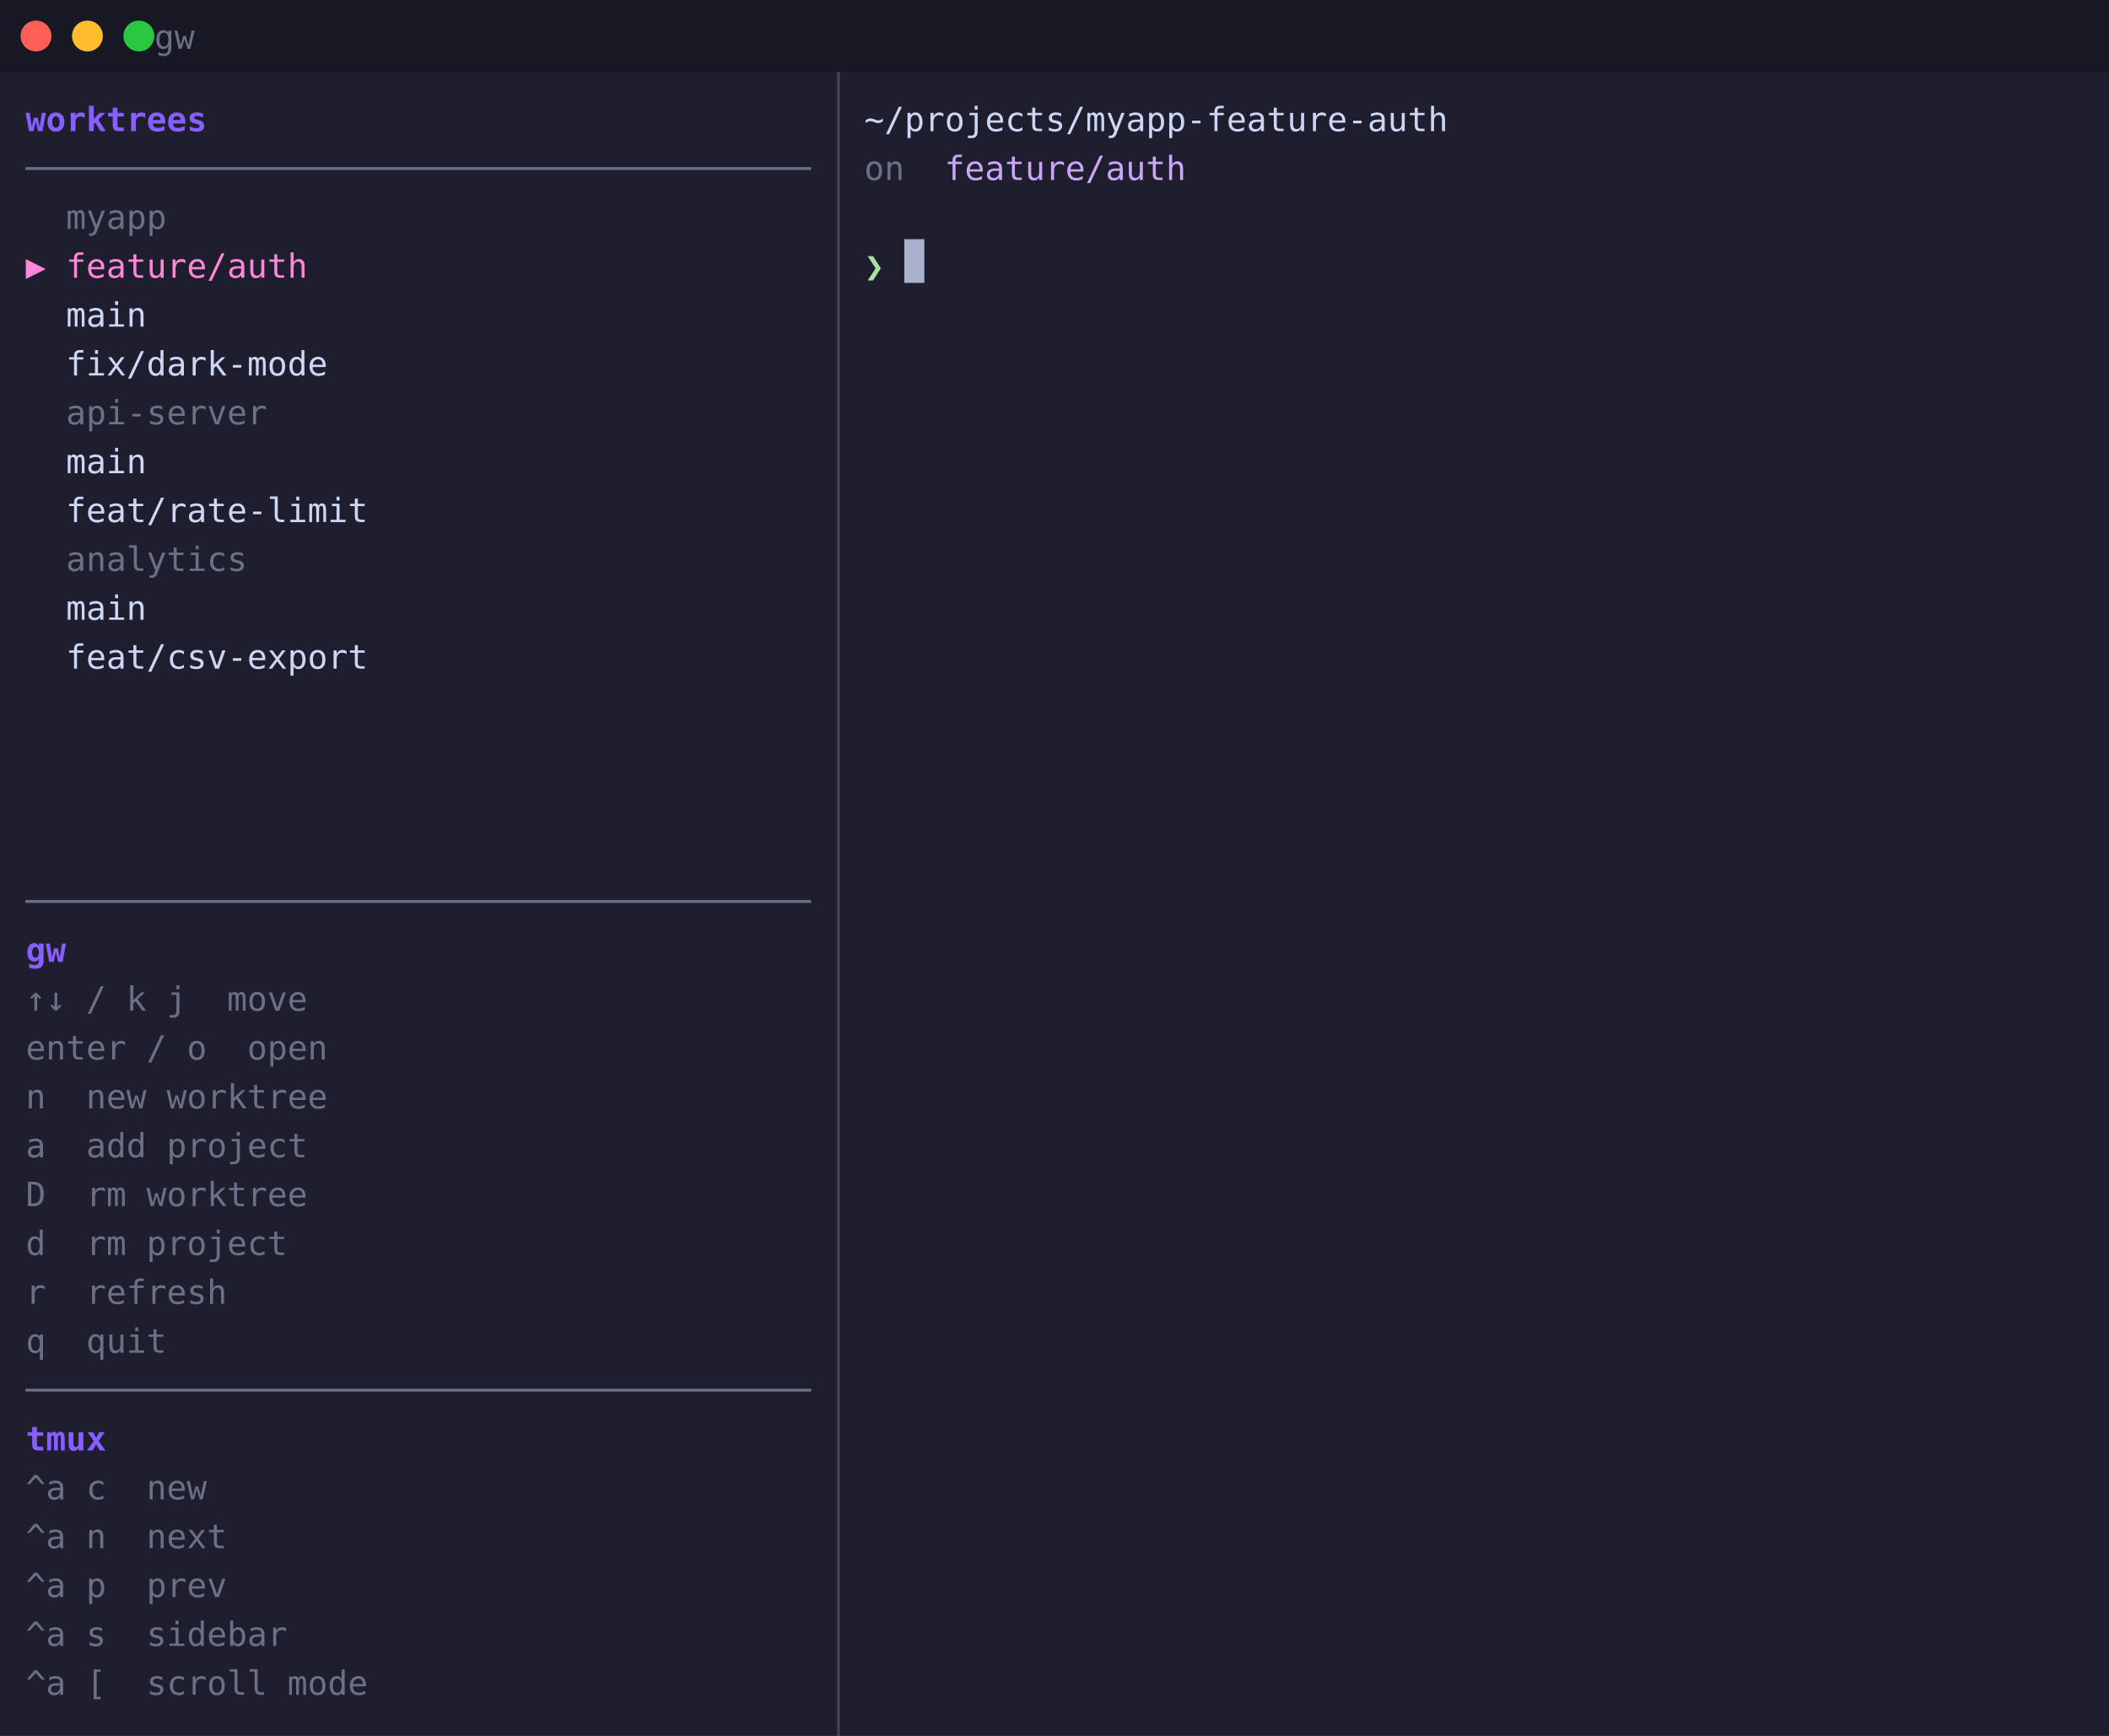
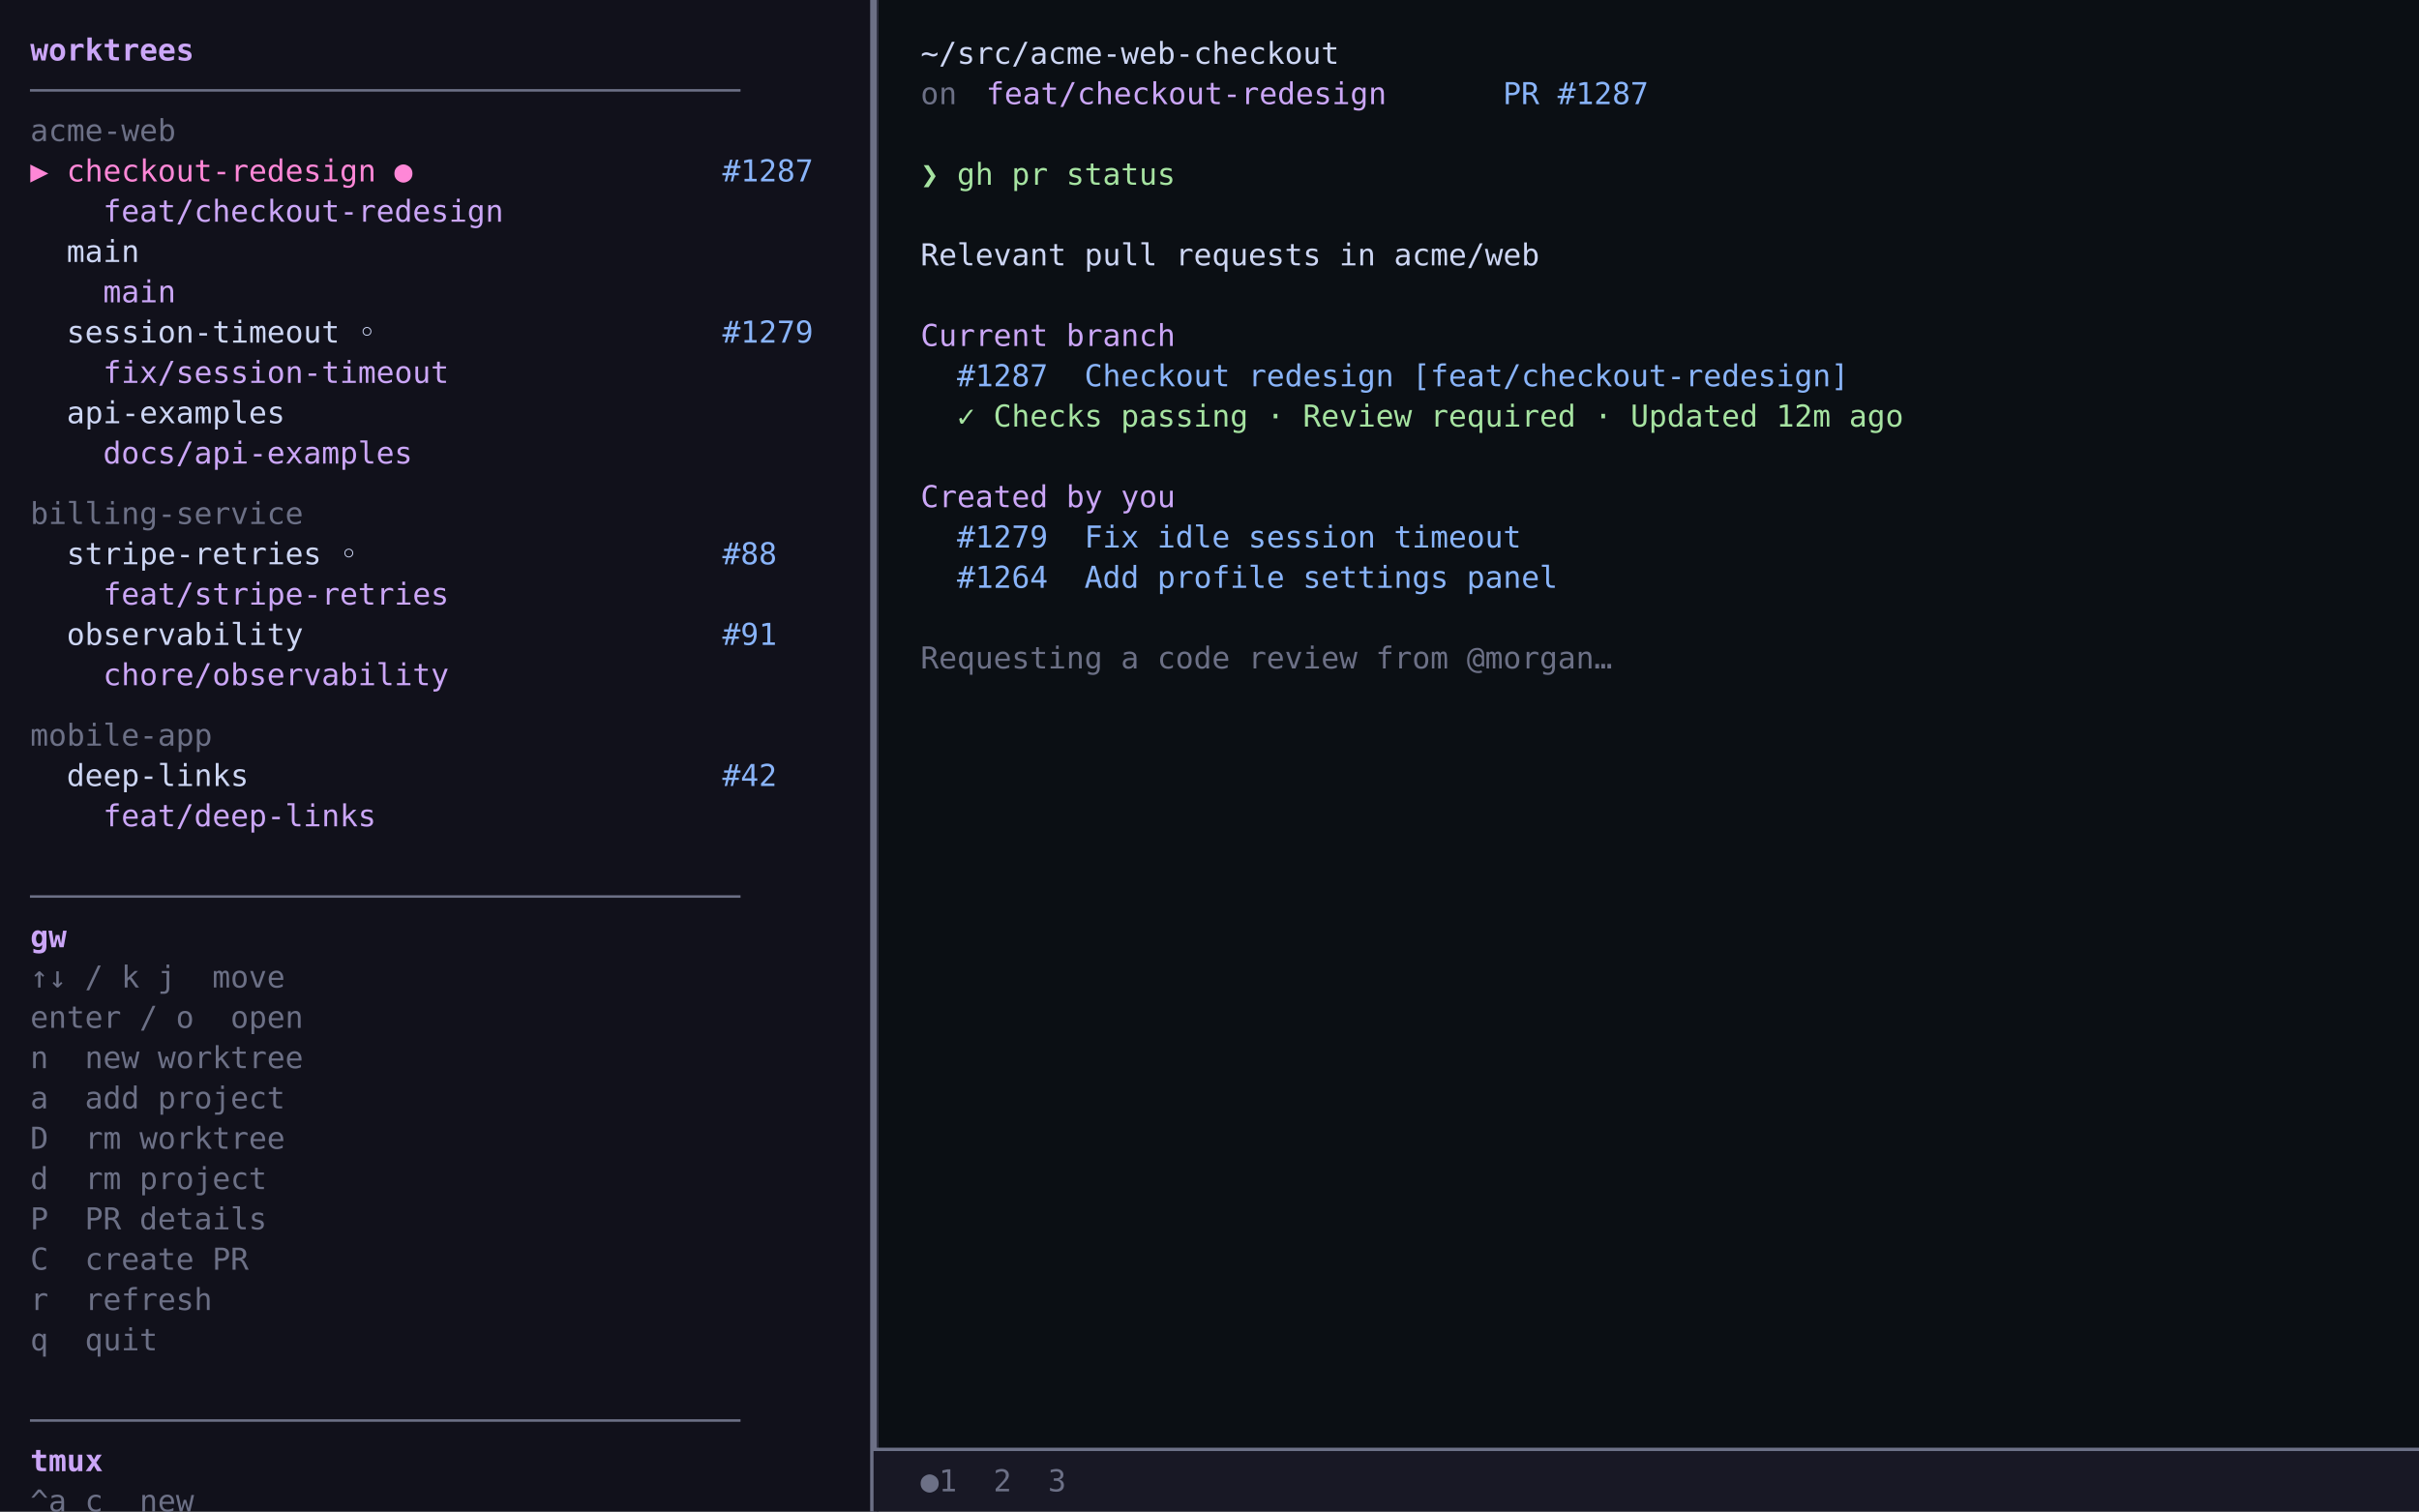
- <svg xmlns="http://www.w3.org/2000/svg" width="820" height="675" viewBox="0 0 820 675">
+ <svg xmlns="http://www.w3.org/2000/svg" width="1440" height="900" viewBox="0 0 1440 900">
  <defs>
-     <style>text { dominant-baseline: auto; }</style>
+     <style>text{dominant-baseline:auto}</style>
  </defs>
-   <rect x="0" y="0" width="820" height="675" fill="#1e1e2e" />
-   <rect x="0" y="0" width="820" height="28" fill="#181825" />
-   <circle cx="14" cy="14" r="6" fill="#ff5f57" />
-   <circle cx="34" cy="14" r="6" fill="#febc2e" />
-   <circle cx="54" cy="14" r="6" fill="#28c840" />
-   <text x="60" y="19" font-family="ui-monospace,SFMono-Regular,Menlo,Consolas,monospace" font-size="13" font-weight="normal" fill="#6c7086" xml:space="preserve">gw</text>
-   <line x1="326" y1="28" x2="326" y2="675" stroke="#45475a" stroke-width="1" />
-   <text x="10" y="51" font-family="ui-monospace,SFMono-Regular,Menlo,Consolas,monospace" font-size="13" font-weight="bold" fill="#875fff" xml:space="preserve">worktrees</text>
-   <text x="10" y="70" font-family="ui-monospace,SFMono-Regular,Menlo,Consolas,monospace" font-size="13" font-weight="normal" fill="#6c7086" xml:space="preserve">───────────────────────────────────────</text>
-   <text x="10" y="89" font-family="ui-monospace,SFMono-Regular,Menlo,Consolas,monospace" font-size="13" font-weight="normal" fill="#6c7086" xml:space="preserve">  myapp</text>
-   <text x="10" y="108" font-family="ui-monospace,SFMono-Regular,Menlo,Consolas,monospace" font-size="13" font-weight="normal" fill="#ff87d7" xml:space="preserve">▶ feature/auth</text>
-   <text x="10" y="127" font-family="ui-monospace,SFMono-Regular,Menlo,Consolas,monospace" font-size="13" font-weight="normal" fill="#cdd6f4" xml:space="preserve">  main</text>
-   <text x="10" y="146" font-family="ui-monospace,SFMono-Regular,Menlo,Consolas,monospace" font-size="13" font-weight="normal" fill="#cdd6f4" xml:space="preserve">  fix/dark-mode</text>
-   <text x="10" y="165" font-family="ui-monospace,SFMono-Regular,Menlo,Consolas,monospace" font-size="13" font-weight="normal" fill="#6c7086" xml:space="preserve">  api-server</text>
-   <text x="10" y="184" font-family="ui-monospace,SFMono-Regular,Menlo,Consolas,monospace" font-size="13" font-weight="normal" fill="#cdd6f4" xml:space="preserve">  main</text>
-   <text x="10" y="203" font-family="ui-monospace,SFMono-Regular,Menlo,Consolas,monospace" font-size="13" font-weight="normal" fill="#cdd6f4" xml:space="preserve">  feat/rate-limit</text>
-   <text x="10" y="222" font-family="ui-monospace,SFMono-Regular,Menlo,Consolas,monospace" font-size="13" font-weight="normal" fill="#6c7086" xml:space="preserve">  analytics</text>
-   <text x="10" y="241" font-family="ui-monospace,SFMono-Regular,Menlo,Consolas,monospace" font-size="13" font-weight="normal" fill="#cdd6f4" xml:space="preserve">  main</text>
-   <text x="10" y="260" font-family="ui-monospace,SFMono-Regular,Menlo,Consolas,monospace" font-size="13" font-weight="normal" fill="#cdd6f4" xml:space="preserve">  feat/csv-export</text>
-   <text x="10" y="355" font-family="ui-monospace,SFMono-Regular,Menlo,Consolas,monospace" font-size="13" font-weight="normal" fill="#6c7086" xml:space="preserve">───────────────────────────────────────</text>
-   <text x="10" y="374" font-family="ui-monospace,SFMono-Regular,Menlo,Consolas,monospace" font-size="13" font-weight="bold" fill="#875fff" xml:space="preserve">gw</text>
-   <text x="10" y="393" font-family="ui-monospace,SFMono-Regular,Menlo,Consolas,monospace" font-size="13" font-weight="normal" fill="#6c7086" xml:space="preserve">↑↓ / k j  move</text>
-   <text x="10" y="412" font-family="ui-monospace,SFMono-Regular,Menlo,Consolas,monospace" font-size="13" font-weight="normal" fill="#6c7086" xml:space="preserve">enter / o  open</text>
-   <text x="10" y="431" font-family="ui-monospace,SFMono-Regular,Menlo,Consolas,monospace" font-size="13" font-weight="normal" fill="#6c7086" xml:space="preserve">n  new worktree</text>
-   <text x="10" y="450" font-family="ui-monospace,SFMono-Regular,Menlo,Consolas,monospace" font-size="13" font-weight="normal" fill="#6c7086" xml:space="preserve">a  add project</text>
-   <text x="10" y="469" font-family="ui-monospace,SFMono-Regular,Menlo,Consolas,monospace" font-size="13" font-weight="normal" fill="#6c7086" xml:space="preserve">D  rm worktree</text>
-   <text x="10" y="488" font-family="ui-monospace,SFMono-Regular,Menlo,Consolas,monospace" font-size="13" font-weight="normal" fill="#6c7086" xml:space="preserve">d  rm project</text>
-   <text x="10" y="507" font-family="ui-monospace,SFMono-Regular,Menlo,Consolas,monospace" font-size="13" font-weight="normal" fill="#6c7086" xml:space="preserve">r  refresh</text>
-   <text x="10" y="526" font-family="ui-monospace,SFMono-Regular,Menlo,Consolas,monospace" font-size="13" font-weight="normal" fill="#6c7086" xml:space="preserve">q  quit</text>
-   <text x="10" y="545" font-family="ui-monospace,SFMono-Regular,Menlo,Consolas,monospace" font-size="13" font-weight="normal" fill="#6c7086" xml:space="preserve">───────────────────────────────────────</text>
-   <text x="10" y="564" font-family="ui-monospace,SFMono-Regular,Menlo,Consolas,monospace" font-size="13" font-weight="bold" fill="#875fff" xml:space="preserve">tmux</text>
-   <text x="10" y="583" font-family="ui-monospace,SFMono-Regular,Menlo,Consolas,monospace" font-size="13" font-weight="normal" fill="#6c7086" xml:space="preserve">^a c  new</text>
-   <text x="10" y="602" font-family="ui-monospace,SFMono-Regular,Menlo,Consolas,monospace" font-size="13" font-weight="normal" fill="#6c7086" xml:space="preserve">^a n  next</text>
-   <text x="10" y="621" font-family="ui-monospace,SFMono-Regular,Menlo,Consolas,monospace" font-size="13" font-weight="normal" fill="#6c7086" xml:space="preserve">^a p  prev</text>
-   <text x="10" y="640" font-family="ui-monospace,SFMono-Regular,Menlo,Consolas,monospace" font-size="13" font-weight="normal" fill="#6c7086" xml:space="preserve">^a s  sidebar</text>
-   <text x="10" y="659" font-family="ui-monospace,SFMono-Regular,Menlo,Consolas,monospace" font-size="13" font-weight="normal" fill="#6c7086" xml:space="preserve">^a [  scroll mode</text>
-   <text x="336" y="51" font-family="ui-monospace,SFMono-Regular,Menlo,Consolas,monospace" font-size="13" font-weight="normal" fill="#cdd6f4" xml:space="preserve">~/projects/myapp-feature-auth</text>
-   <text x="336" y="70" font-family="ui-monospace,SFMono-Regular,Menlo,Consolas,monospace" font-size="13" font-weight="normal" fill="#6c7086" xml:space="preserve">on </text>
-   <text x="359.4" y="70" font-family="ui-monospace,SFMono-Regular,Menlo,Consolas,monospace" font-size="13" font-weight="normal" fill="#cba6f7" xml:space="preserve"> feature/auth</text>
-   <text x="336" y="108" font-family="ui-monospace,SFMono-Regular,Menlo,Consolas,monospace" font-size="13" font-weight="normal" fill="#a6e3a1" xml:space="preserve">❯ </text>
-   <rect x="351.6" y="93" width="7.8" height="17" fill="#cdd6f4" opacity="0.8" />
+   <rect x="0" y="0" width="1440" height="900" fill="#0b0f14" />
+   <rect x="0" y="0" width="520" height="900" fill="#11111b" />
+   <rect x="518" y="0" width="4" height="900" fill="#6c7086" />
+   <rect x="522" y="0" width="1" height="900" fill="#313244" />
+   <text x="18" y="36" font-family="ui-monospace,SFMono-Regular,Menlo,Consolas,monospace" font-size="18" font-weight="bold" fill="#cba6f7" xml:space="preserve">worktrees</text>
+   <text x="18" y="60" font-family="ui-monospace,SFMono-Regular,Menlo,Consolas,monospace" font-size="18" font-weight="normal" fill="#6c7086" xml:space="preserve">───────────────────────────────────────</text>
+   <text x="18" y="84" font-family="ui-monospace,SFMono-Regular,Menlo,Consolas,monospace" font-size="18" font-weight="normal" fill="#6c7086" xml:space="preserve">acme-web</text>
+   <text x="18" y="108" font-family="ui-monospace,SFMono-Regular,Menlo,Consolas,monospace" font-size="18" font-weight="normal" fill="#ff87d7" xml:space="preserve">▶ checkout-redesign ●</text>
+   <text x="430" y="108" font-family="ui-monospace,SFMono-Regular,Menlo,Consolas,monospace" font-size="18" font-weight="normal" fill="#89b4fa" xml:space="preserve">#1287</text>
+   <text x="18" y="132" font-family="ui-monospace,SFMono-Regular,Menlo,Consolas,monospace" font-size="18" font-weight="normal" fill="#cba6f7" xml:space="preserve">    feat/checkout-redesign</text>
+   <text x="18" y="156" font-family="ui-monospace,SFMono-Regular,Menlo,Consolas,monospace" font-size="18" font-weight="normal" fill="#cdd6f4" xml:space="preserve">  main</text>
+   <text x="18" y="180" font-family="ui-monospace,SFMono-Regular,Menlo,Consolas,monospace" font-size="18" font-weight="normal" fill="#cba6f7" xml:space="preserve">    main</text>
+   <text x="18" y="204" font-family="ui-monospace,SFMono-Regular,Menlo,Consolas,monospace" font-size="18" font-weight="normal" fill="#cdd6f4" xml:space="preserve">  session-timeout ◦</text>
+   <text x="430" y="204" font-family="ui-monospace,SFMono-Regular,Menlo,Consolas,monospace" font-size="18" font-weight="normal" fill="#89b4fa" xml:space="preserve">#1279</text>
+   <text x="18" y="228" font-family="ui-monospace,SFMono-Regular,Menlo,Consolas,monospace" font-size="18" font-weight="normal" fill="#cba6f7" xml:space="preserve">    fix/session-timeout</text>
+   <text x="18" y="252" font-family="ui-monospace,SFMono-Regular,Menlo,Consolas,monospace" font-size="18" font-weight="normal" fill="#cdd6f4" xml:space="preserve">  api-examples</text>
+   <text x="18" y="276" font-family="ui-monospace,SFMono-Regular,Menlo,Consolas,monospace" font-size="18" font-weight="normal" fill="#cba6f7" xml:space="preserve">    docs/api-examples</text>
+   <text x="18" y="312" font-family="ui-monospace,SFMono-Regular,Menlo,Consolas,monospace" font-size="18" font-weight="normal" fill="#6c7086" xml:space="preserve">billing-service</text>
+   <text x="18" y="336" font-family="ui-monospace,SFMono-Regular,Menlo,Consolas,monospace" font-size="18" font-weight="normal" fill="#cdd6f4" xml:space="preserve">  stripe-retries ◦</text>
+   <text x="430" y="336" font-family="ui-monospace,SFMono-Regular,Menlo,Consolas,monospace" font-size="18" font-weight="normal" fill="#89b4fa" xml:space="preserve">#88</text>
+   <text x="18" y="360" font-family="ui-monospace,SFMono-Regular,Menlo,Consolas,monospace" font-size="18" font-weight="normal" fill="#cba6f7" xml:space="preserve">    feat/stripe-retries</text>
+   <text x="18" y="384" font-family="ui-monospace,SFMono-Regular,Menlo,Consolas,monospace" font-size="18" font-weight="normal" fill="#cdd6f4" xml:space="preserve">  observability</text>
+   <text x="430" y="384" font-family="ui-monospace,SFMono-Regular,Menlo,Consolas,monospace" font-size="18" font-weight="normal" fill="#89b4fa" xml:space="preserve">#91</text>
+   <text x="18" y="408" font-family="ui-monospace,SFMono-Regular,Menlo,Consolas,monospace" font-size="18" font-weight="normal" fill="#cba6f7" xml:space="preserve">    chore/observability</text>
+   <text x="18" y="444" font-family="ui-monospace,SFMono-Regular,Menlo,Consolas,monospace" font-size="18" font-weight="normal" fill="#6c7086" xml:space="preserve">mobile-app</text>
+   <text x="18" y="468" font-family="ui-monospace,SFMono-Regular,Menlo,Consolas,monospace" font-size="18" font-weight="normal" fill="#cdd6f4" xml:space="preserve">  deep-links</text>
+   <text x="430" y="468" font-family="ui-monospace,SFMono-Regular,Menlo,Consolas,monospace" font-size="18" font-weight="normal" fill="#89b4fa" xml:space="preserve">#42</text>
+   <text x="18" y="492" font-family="ui-monospace,SFMono-Regular,Menlo,Consolas,monospace" font-size="18" font-weight="normal" fill="#cba6f7" xml:space="preserve">    feat/deep-links</text>
+   <text x="18" y="540" font-family="ui-monospace,SFMono-Regular,Menlo,Consolas,monospace" font-size="18" font-weight="normal" fill="#6c7086" xml:space="preserve">───────────────────────────────────────</text>
+   <text x="18" y="564" font-family="ui-monospace,SFMono-Regular,Menlo,Consolas,monospace" font-size="18" font-weight="bold" fill="#cba6f7" xml:space="preserve">gw</text>
+   <text x="18" y="588" font-family="ui-monospace,SFMono-Regular,Menlo,Consolas,monospace" font-size="18" font-weight="normal" fill="#6c7086" xml:space="preserve">↑↓ / k j  move</text>
+   <text x="18" y="612" font-family="ui-monospace,SFMono-Regular,Menlo,Consolas,monospace" font-size="18" font-weight="normal" fill="#6c7086" xml:space="preserve">enter / o  open</text>
+   <text x="18" y="636" font-family="ui-monospace,SFMono-Regular,Menlo,Consolas,monospace" font-size="18" font-weight="normal" fill="#6c7086" xml:space="preserve">n  new worktree</text>
+   <text x="18" y="660" font-family="ui-monospace,SFMono-Regular,Menlo,Consolas,monospace" font-size="18" font-weight="normal" fill="#6c7086" xml:space="preserve">a  add project</text>
+   <text x="18" y="684" font-family="ui-monospace,SFMono-Regular,Menlo,Consolas,monospace" font-size="18" font-weight="normal" fill="#6c7086" xml:space="preserve">D  rm worktree</text>
+   <text x="18" y="708" font-family="ui-monospace,SFMono-Regular,Menlo,Consolas,monospace" font-size="18" font-weight="normal" fill="#6c7086" xml:space="preserve">d  rm project</text>
+   <text x="18" y="732" font-family="ui-monospace,SFMono-Regular,Menlo,Consolas,monospace" font-size="18" font-weight="normal" fill="#6c7086" xml:space="preserve">P  PR details</text>
+   <text x="18" y="756" font-family="ui-monospace,SFMono-Regular,Menlo,Consolas,monospace" font-size="18" font-weight="normal" fill="#6c7086" xml:space="preserve">C  create PR</text>
+   <text x="18" y="780" font-family="ui-monospace,SFMono-Regular,Menlo,Consolas,monospace" font-size="18" font-weight="normal" fill="#6c7086" xml:space="preserve">r  refresh</text>
+   <text x="18" y="804" font-family="ui-monospace,SFMono-Regular,Menlo,Consolas,monospace" font-size="18" font-weight="normal" fill="#6c7086" xml:space="preserve">q  quit</text>
+   <text x="18" y="852" font-family="ui-monospace,SFMono-Regular,Menlo,Consolas,monospace" font-size="18" font-weight="normal" fill="#6c7086" xml:space="preserve">───────────────────────────────────────</text>
+   <text x="18" y="876" font-family="ui-monospace,SFMono-Regular,Menlo,Consolas,monospace" font-size="18" font-weight="bold" fill="#cba6f7" xml:space="preserve">tmux</text>
+   <text x="18" y="900" font-family="ui-monospace,SFMono-Regular,Menlo,Consolas,monospace" font-size="18" font-weight="normal" fill="#6c7086" xml:space="preserve">^a c  new</text>
+   <text x="18" y="924" font-family="ui-monospace,SFMono-Regular,Menlo,Consolas,monospace" font-size="18" font-weight="normal" fill="#6c7086" xml:space="preserve">^a n  next</text>
+   <text x="18" y="948" font-family="ui-monospace,SFMono-Regular,Menlo,Consolas,monospace" font-size="18" font-weight="normal" fill="#6c7086" xml:space="preserve">^a p  prev</text>
+   <text x="18" y="972" font-family="ui-monospace,SFMono-Regular,Menlo,Consolas,monospace" font-size="18" font-weight="normal" fill="#6c7086" xml:space="preserve">^a s  sidebar</text>
+   <text x="18" y="996" font-family="ui-monospace,SFMono-Regular,Menlo,Consolas,monospace" font-size="18" font-weight="normal" fill="#6c7086" xml:space="preserve">^a [  scroll mode</text>
+   <text x="548" y="38" font-family="ui-monospace,SFMono-Regular,Menlo,Consolas,monospace" font-size="18" font-weight="normal" fill="#cdd6f4" xml:space="preserve">~/src/acme-web-checkout</text>
+   <text x="548" y="62" font-family="ui-monospace,SFMono-Regular,Menlo,Consolas,monospace" font-size="18" font-weight="normal" fill="#6c7086" xml:space="preserve">on </text>
+   <text x="587" y="62" font-family="ui-monospace,SFMono-Regular,Menlo,Consolas,monospace" font-size="18" font-weight="normal" fill="#cba6f7" xml:space="preserve">feat/checkout-redesign</text>
+   <text x="873" y="62" font-family="ui-monospace,SFMono-Regular,Menlo,Consolas,monospace" font-size="18" font-weight="normal" fill="#89b4fa" xml:space="preserve">  PR #1287</text>
+   <text x="548" y="110" font-family="ui-monospace,SFMono-Regular,Menlo,Consolas,monospace" font-size="18" font-weight="normal" fill="#a6e3a1" xml:space="preserve">❯ gh pr status</text>
+   <text x="548" y="158" font-family="ui-monospace,SFMono-Regular,Menlo,Consolas,monospace" font-size="18" font-weight="normal" fill="#cdd6f4" xml:space="preserve">Relevant pull requests in acme/web</text>
+   <text x="548" y="206" font-family="ui-monospace,SFMono-Regular,Menlo,Consolas,monospace" font-size="18" font-weight="normal" fill="#cba6f7" xml:space="preserve">Current branch</text>
+   <text x="548" y="230" font-family="ui-monospace,SFMono-Regular,Menlo,Consolas,monospace" font-size="18" font-weight="normal" fill="#89b4fa" xml:space="preserve">  #1287  Checkout redesign [feat/checkout-redesign]</text>
+   <text x="548" y="254" font-family="ui-monospace,SFMono-Regular,Menlo,Consolas,monospace" font-size="18" font-weight="normal" fill="#a6e3a1" xml:space="preserve">  ✓ Checks passing · Review required · Updated 12m ago</text>
+   <text x="548" y="302" font-family="ui-monospace,SFMono-Regular,Menlo,Consolas,monospace" font-size="18" font-weight="normal" fill="#cba6f7" xml:space="preserve">Created by you</text>
+   <text x="548" y="326" font-family="ui-monospace,SFMono-Regular,Menlo,Consolas,monospace" font-size="18" font-weight="normal" fill="#89b4fa" xml:space="preserve">  #1279  Fix idle session timeout</text>
+   <text x="548" y="350" font-family="ui-monospace,SFMono-Regular,Menlo,Consolas,monospace" font-size="18" font-weight="normal" fill="#89b4fa" xml:space="preserve">  #1264  Add profile settings panel</text>
+   <text x="548" y="398" font-family="ui-monospace,SFMono-Regular,Menlo,Consolas,monospace" font-size="18" font-weight="normal" fill="#6c7086" xml:space="preserve">Requesting a code review from @morgan…</text>
+   <rect x="520" y="862" width="920" height="2" fill="#6c7086" />
+   <rect x="520" y="864" width="920" height="36" fill="#181825" />
+   <text x="548" y="888" font-family="ui-monospace,SFMono-Regular,Menlo,Consolas,monospace" font-size="18" font-weight="normal" fill="#6c7086" xml:space="preserve">●1  2  3</text>
</svg>
